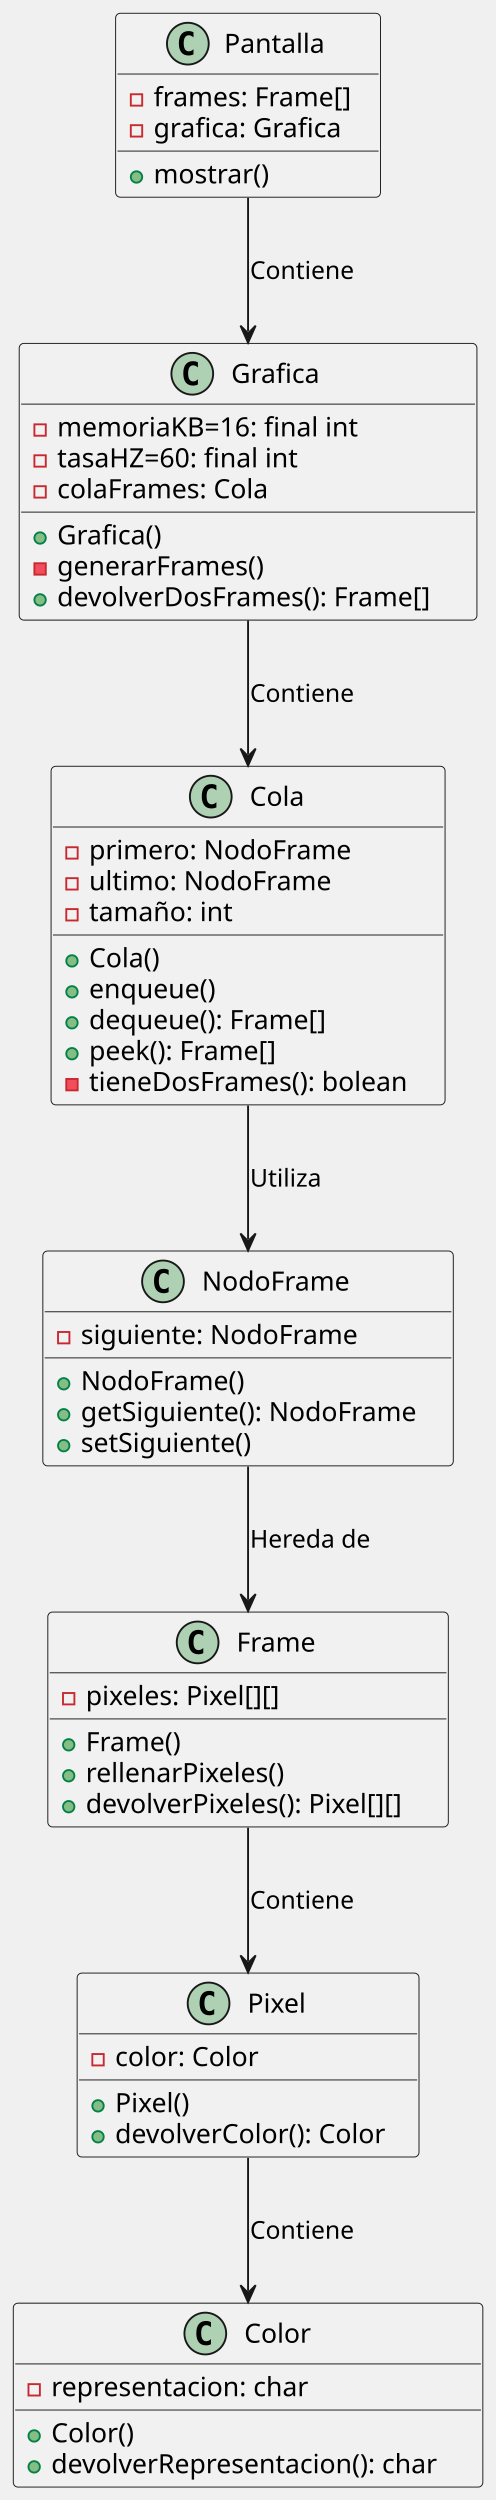
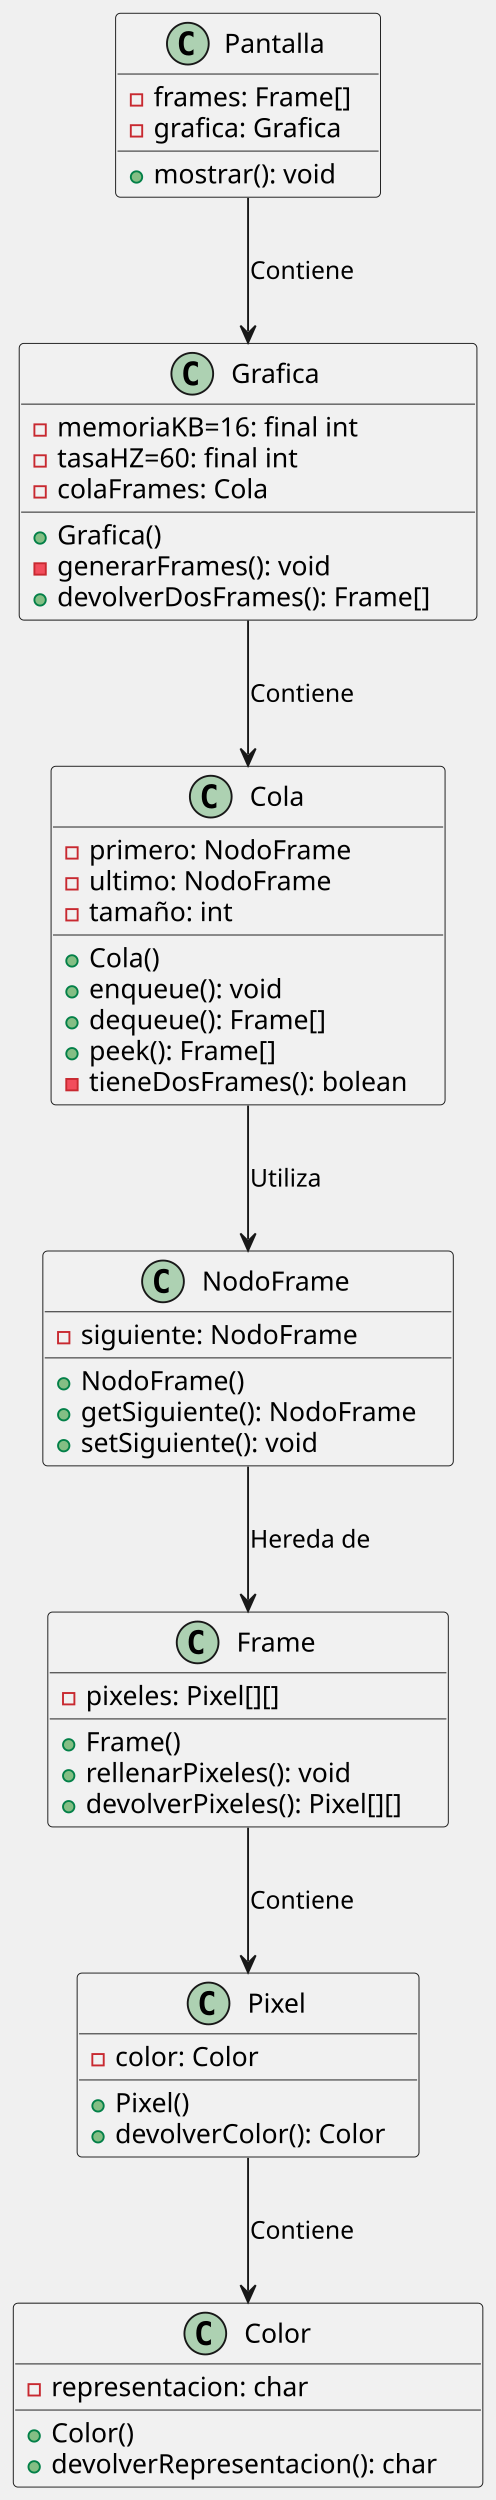
<svg xmlns="http://www.w3.org/2000/svg" contentStyleType="text/css" data-diagram-type="CLASS" height="1317px" preserveAspectRatio="none" style="width:261px;height:1317px;background:#FFFFFF;" version="1.1" viewBox="0 0 261 1317" width="261px" zoomAndPan="magnify">
  <defs />
  <g>
    <g id="elem_Pantalla">
      <rect codeLine="1" fill="#F1F1F1" height="96.891" id="Pantalla" rx="2.5" ry="2.5" style="stroke:#181818;stroke-width:0.5;" width="139.538" x="60.91" y="7" />
      <ellipse cx="98.958" cy="23" fill="#ADD1B2" rx="11" ry="11" style="stroke:#181818;stroke-width:1;" />
      <path d="M101.926,28.641 Q101.348,28.938 100.708,29.078 Q100.067,29.234 99.364,29.234 Q96.864,29.234 95.536,27.594 Q94.223,25.938 94.223,22.812 Q94.223,19.688 95.536,18.031 Q96.864,16.375 99.364,16.375 Q100.067,16.375 100.708,16.531 Q101.364,16.688 101.926,16.984 L101.926,19.703 Q101.301,19.125 100.708,18.859 Q100.114,18.578 99.489,18.578 Q98.145,18.578 97.458,19.656 Q96.77,20.719 96.77,22.812 Q96.77,24.906 97.458,25.984 Q98.145,27.047 99.489,27.047 Q100.114,27.047 100.708,26.781 Q101.301,26.5 101.926,25.922 L101.926,28.641 Z " fill="#000000" />
      <text fill="#000000" font-family="sans-serif" font-size="14" lengthAdjust="spacing" textLength="56.321" x="118.079" y="27.847">Pantalla</text>
      <line style="stroke:#181818;stroke-width:0.5;" x1="61.91" x2="199.448" y1="39" y2="39" />
      <rect fill="#FFFFFF" fill-opacity="0" height="6" style="stroke:#C82930;stroke-width:1;" width="6" x="68.91" y="49.648" />
      <text fill="#000000" font-family="sans-serif" font-size="14" lengthAdjust="spacing" textLength="113.538" x="80.91" y="55.995">frames: Frame[]</text>
      <rect fill="#FFFFFF" fill-opacity="0" height="6" style="stroke:#C82930;stroke-width:1;" width="6" x="68.91" y="65.945" />
      <text fill="#000000" font-family="sans-serif" font-size="14" lengthAdjust="spacing" textLength="107.762" x="80.91" y="72.292">grafica: Grafica</text>
      <line style="stroke:#181818;stroke-width:0.5;" x1="61.91" x2="199.448" y1="79.594" y2="79.594" />
      <ellipse cx="71.91" cy="93.242" fill="#84BE84" rx="3" ry="3" style="stroke:#038048;stroke-width:1;" />
-       <text fill="#000000" font-family="sans-serif" font-size="14" lengthAdjust="spacing" textLength="66.001" x="80.91" y="96.589">mostrar()</text>
+       <text fill="#000000" font-family="sans-serif" font-size="14" lengthAdjust="spacing" textLength="104.795" x="80.91" y="96.589">mostrar(): void</text>
    </g>
    <g id="elem_Grafica">
      <rect codeLine="7" fill="#F1F1F1" height="145.781" id="Grafica" rx="2.5" ry="2.5" style="stroke:#181818;stroke-width:0.5;" width="241.12" x="10.12" y="180.89" />
      <ellipse cx="101.291" cy="196.89" fill="#ADD1B2" rx="11" ry="11" style="stroke:#181818;stroke-width:1;" />
      <path d="M104.26,202.531 Q103.681,202.827 103.041,202.968 Q102.4,203.124 101.697,203.124 Q99.197,203.124 97.869,201.484 Q96.556,199.827 96.556,196.702 Q96.556,193.577 97.869,191.921 Q99.197,190.265 101.697,190.265 Q102.4,190.265 103.041,190.421 Q103.697,190.577 104.26,190.874 L104.26,193.593 Q103.635,193.015 103.041,192.749 Q102.447,192.468 101.822,192.468 Q100.478,192.468 99.791,193.546 Q99.103,194.609 99.103,196.702 Q99.103,198.796 99.791,199.874 Q100.478,200.937 101.822,200.937 Q102.447,200.937 103.041,200.671 Q103.635,200.39 104.26,199.812 L104.26,202.531 Z " fill="#000000" />
      <text fill="#000000" font-family="sans-serif" font-size="14" lengthAdjust="spacing" textLength="50.278" x="121.791" y="201.737">Grafica</text>
      <line style="stroke:#181818;stroke-width:0.5;" x1="11.12" x2="250.24" y1="212.89" y2="212.89" />
      <rect fill="#FFFFFF" fill-opacity="0" height="6" style="stroke:#C82930;stroke-width:1;" width="6" x="18.12" y="223.538" />
      <text fill="#000000" font-family="sans-serif" font-size="14" lengthAdjust="spacing" textLength="173.038" x="30.12" y="229.885">memoriaKB=16: final int</text>
      <rect fill="#FFFFFF" fill-opacity="0" height="6" style="stroke:#C82930;stroke-width:1;" width="6" x="18.12" y="239.835" />
      <text fill="#000000" font-family="sans-serif" font-size="14" lengthAdjust="spacing" textLength="141.634" x="30.12" y="246.182">tasaHZ=60: final int</text>
      <rect fill="#FFFFFF" fill-opacity="0" height="6" style="stroke:#C82930;stroke-width:1;" width="6" x="18.12" y="256.132" />
      <text fill="#000000" font-family="sans-serif" font-size="14" lengthAdjust="spacing" textLength="120.641" x="30.12" y="262.479">colaFrames: Cola</text>
      <line style="stroke:#181818;stroke-width:0.5;" x1="11.12" x2="250.24" y1="269.781" y2="269.781" />
      <ellipse cx="21.12" cy="283.429" fill="#84BE84" rx="3" ry="3" style="stroke:#038048;stroke-width:1;" />
      <text fill="#000000" font-family="sans-serif" font-size="14" lengthAdjust="spacing" textLength="61.202" x="30.12" y="286.776">Grafica()</text>
      <rect fill="#F24D5C" height="6" style="stroke:#C82930;stroke-width:1;" width="6" x="18.12" y="296.726" />
-       <text fill="#000000" font-family="sans-serif" font-size="14" lengthAdjust="spacing" textLength="117.934" x="30.12" y="303.073">generarFrames()</text>
+       <text fill="#000000" font-family="sans-serif" font-size="14" lengthAdjust="spacing" textLength="156.727" x="30.12" y="303.073">generarFrames(): void</text>
      <ellipse cx="21.12" cy="316.023" fill="#84BE84" rx="3" ry="3" style="stroke:#038048;stroke-width:1;" />
      <text fill="#000000" font-family="sans-serif" font-size="14" lengthAdjust="spacing" textLength="215.12" x="30.12" y="319.37">devolverDosFrames(): Frame[]</text>
    </g>
    <g id="elem_Cola">
      <rect codeLine="16" fill="#F1F1F1" height="178.375" id="Cola" rx="2.5" ry="2.5" style="stroke:#181818;stroke-width:0.5;" width="207.549" x="26.91" y="403.67" />
      <ellipse cx="111.03" cy="419.67" fill="#ADD1B2" rx="11" ry="11" style="stroke:#181818;stroke-width:1;" />
      <path d="M113.998,425.311 Q113.42,425.608 112.78,425.748 Q112.139,425.904 111.436,425.904 Q108.936,425.904 107.608,424.264 Q106.295,422.608 106.295,419.483 Q106.295,416.358 107.608,414.701 Q108.936,413.045 111.436,413.045 Q112.139,413.045 112.78,413.201 Q113.436,413.358 113.998,413.654 L113.998,416.373 Q113.373,415.795 112.78,415.529 Q112.186,415.248 111.561,415.248 Q110.217,415.248 109.53,416.326 Q108.842,417.389 108.842,419.483 Q108.842,421.576 109.53,422.654 Q110.217,423.717 111.561,423.717 Q112.186,423.717 112.78,423.451 Q113.373,423.17 113.998,422.592 L113.998,425.311 Z " fill="#000000" />
      <text fill="#000000" font-family="sans-serif" font-size="14" lengthAdjust="spacing" textLength="30.81" x="131.53" y="424.517">Cola</text>
      <line style="stroke:#181818;stroke-width:0.5;" x1="27.91" x2="233.459" y1="435.67" y2="435.67" />
      <rect fill="#FFFFFF" fill-opacity="0" height="6" style="stroke:#C82930;stroke-width:1;" width="6" x="34.91" y="446.318" />
      <text fill="#000000" font-family="sans-serif" font-size="14" lengthAdjust="spacing" textLength="145.4" x="46.91" y="452.665">primero: NodoFrame</text>
      <rect fill="#FFFFFF" fill-opacity="0" height="6" style="stroke:#C82930;stroke-width:1;" width="6" x="34.91" y="462.615" />
      <text fill="#000000" font-family="sans-serif" font-size="14" lengthAdjust="spacing" textLength="134.641" x="46.91" y="468.962">ultimo: NodoFrame</text>
      <rect fill="#FFFFFF" fill-opacity="0" height="6" style="stroke:#C82930;stroke-width:1;" width="6" x="34.91" y="478.912" />
      <text fill="#000000" font-family="sans-serif" font-size="14" lengthAdjust="spacing" textLength="81.143" x="46.91" y="485.259">tamaño: int</text>
      <line style="stroke:#181818;stroke-width:0.5;" x1="27.91" x2="233.459" y1="492.561" y2="492.561" />
      <ellipse cx="37.91" cy="506.209" fill="#84BE84" rx="3" ry="3" style="stroke:#038048;stroke-width:1;" />
      <text fill="#000000" font-family="sans-serif" font-size="14" lengthAdjust="spacing" textLength="41.733" x="46.91" y="509.556">Cola()</text>
      <ellipse cx="37.91" cy="522.506" fill="#84BE84" rx="3" ry="3" style="stroke:#038048;stroke-width:1;" />
-       <text fill="#000000" font-family="sans-serif" font-size="14" lengthAdjust="spacing" textLength="72.269" x="46.91" y="525.853">enqueue()</text>
+       <text fill="#000000" font-family="sans-serif" font-size="14" lengthAdjust="spacing" textLength="111.064" x="46.91" y="525.853">enqueue(): void</text>
      <ellipse cx="37.91" cy="538.803" fill="#84BE84" rx="3" ry="3" style="stroke:#038048;stroke-width:1;" />
      <text fill="#000000" font-family="sans-serif" font-size="14" lengthAdjust="spacing" textLength="137.013" x="46.91" y="542.149">dequeue(): Frame[]</text>
      <ellipse cx="37.91" cy="555.1" fill="#84BE84" rx="3" ry="3" style="stroke:#038048;stroke-width:1;" />
      <text fill="#000000" font-family="sans-serif" font-size="14" lengthAdjust="spacing" textLength="109.874" x="46.91" y="558.446">peek(): Frame[]</text>
      <rect fill="#F24D5C" height="6" style="stroke:#C82930;stroke-width:1;" width="6" x="34.91" y="568.397" />
      <text fill="#000000" font-family="sans-serif" font-size="14" lengthAdjust="spacing" textLength="181.549" x="46.91" y="574.743">tieneDosFrames(): bolean</text>
    </g>
    <g id="elem_NodoFrame">
      <rect codeLine="27" fill="#F1F1F1" height="113.188" id="NodoFrame" rx="2.5" ry="2.5" style="stroke:#181818;stroke-width:0.5;" width="216.224" x="22.57" y="659.04" />
      <ellipse cx="85.867" cy="675.04" fill="#ADD1B2" rx="11" ry="11" style="stroke:#181818;stroke-width:1;" />
      <path d="M88.836,680.681 Q88.258,680.977 87.617,681.118 Q86.977,681.274 86.274,681.274 Q83.774,681.274 82.445,679.634 Q81.133,677.977 81.133,674.852 Q81.133,671.727 82.445,670.071 Q83.774,668.415 86.274,668.415 Q86.977,668.415 87.617,668.571 Q88.274,668.727 88.836,669.024 L88.836,671.743 Q88.211,671.165 87.617,670.899 Q87.024,670.618 86.399,670.618 Q85.055,670.618 84.367,671.696 Q83.68,672.759 83.68,674.852 Q83.68,676.946 84.367,678.024 Q85.055,679.087 86.399,679.087 Q87.024,679.087 87.617,678.821 Q88.211,678.54 88.836,677.962 L88.836,680.681 Z " fill="#000000" />
      <text fill="#000000" font-family="sans-serif" font-size="14" lengthAdjust="spacing" textLength="81.129" x="106.367" y="679.887">NodoFrame</text>
      <line style="stroke:#181818;stroke-width:0.5;" x1="23.57" x2="237.794" y1="691.04" y2="691.04" />
      <rect fill="#FFFFFF" fill-opacity="0" height="6" style="stroke:#C82930;stroke-width:1;" width="6" x="30.57" y="701.688" />
      <text fill="#000000" font-family="sans-serif" font-size="14" lengthAdjust="spacing" textLength="154.718" x="42.57" y="708.035">siguiente: NodoFrame</text>
      <line style="stroke:#181818;stroke-width:0.5;" x1="23.57" x2="237.794" y1="715.337" y2="715.337" />
      <ellipse cx="33.57" cy="728.985" fill="#84BE84" rx="3" ry="3" style="stroke:#038048;stroke-width:1;" />
      <text fill="#000000" font-family="sans-serif" font-size="14" lengthAdjust="spacing" textLength="92.053" x="42.57" y="732.332">NodoFrame()</text>
      <ellipse cx="33.57" cy="745.282" fill="#84BE84" rx="3" ry="3" style="stroke:#038048;stroke-width:1;" />
      <text fill="#000000" font-family="sans-serif" font-size="14" lengthAdjust="spacing" textLength="190.224" x="42.57" y="748.629">getSiguiente(): NodoFrame</text>
      <ellipse cx="33.57" cy="761.579" fill="#84BE84" rx="3" ry="3" style="stroke:#038048;stroke-width:1;" />
-       <text fill="#000000" font-family="sans-serif" font-size="14" lengthAdjust="spacing" textLength="98.335" x="42.57" y="764.926">setSiguiente()</text>
+       <text fill="#000000" font-family="sans-serif" font-size="14" lengthAdjust="spacing" textLength="137.129" x="42.57" y="764.926">setSiguiente(): void</text>
    </g>
    <g id="elem_Frame">
      <rect codeLine="34" fill="#F1F1F1" height="113.188" id="Frame" rx="2.5" ry="2.5" style="stroke:#181818;stroke-width:0.5;" width="210.981" x="25.19" y="849.23" />
      <ellipse cx="104.111" cy="865.23" fill="#ADD1B2" rx="11" ry="11" style="stroke:#181818;stroke-width:1;" />
      <path d="M107.08,870.871 Q106.501,871.168 105.861,871.308 Q105.22,871.464 104.517,871.464 Q102.017,871.464 100.689,869.824 Q99.376,868.168 99.376,865.043 Q99.376,861.918 100.689,860.261 Q102.017,858.605 104.517,858.605 Q105.22,858.605 105.861,858.761 Q106.517,858.918 107.08,859.214 L107.08,861.933 Q106.455,861.355 105.861,861.089 Q105.267,860.808 104.642,860.808 Q103.298,860.808 102.611,861.886 Q101.923,862.949 101.923,865.043 Q101.923,867.136 102.611,868.214 Q103.298,869.277 104.642,869.277 Q105.267,869.277 105.861,869.011 Q106.455,868.73 107.08,868.152 L107.08,870.871 Z " fill="#000000" />
      <text fill="#000000" font-family="sans-serif" font-size="14" lengthAdjust="spacing" textLength="44.639" x="124.611" y="870.077">Frame</text>
      <line style="stroke:#181818;stroke-width:0.5;" x1="26.19" x2="235.171" y1="881.23" y2="881.23" />
      <rect fill="#FFFFFF" fill-opacity="0" height="6" style="stroke:#C82930;stroke-width:1;" width="6" x="33.19" y="891.878" />
      <text fill="#000000" font-family="sans-serif" font-size="14" lengthAdjust="spacing" textLength="113.606" x="45.19" y="898.225">pixeles: Pixel[][]</text>
      <line style="stroke:#181818;stroke-width:0.5;" x1="26.19" x2="235.171" y1="905.527" y2="905.527" />
      <ellipse cx="36.19" cy="919.175" fill="#84BE84" rx="3" ry="3" style="stroke:#038048;stroke-width:1;" />
      <text fill="#000000" font-family="sans-serif" font-size="14" lengthAdjust="spacing" textLength="55.562" x="45.19" y="922.522">Frame()</text>
      <ellipse cx="36.19" cy="935.472" fill="#84BE84" rx="3" ry="3" style="stroke:#038048;stroke-width:1;" />
-       <text fill="#000000" font-family="sans-serif" font-size="14" lengthAdjust="spacing" textLength="113.921" x="45.19" y="938.819">rellenarPixeles()</text>
+       <text fill="#000000" font-family="sans-serif" font-size="14" lengthAdjust="spacing" textLength="152.715" x="45.19" y="938.819">rellenarPixeles(): void</text>
      <ellipse cx="36.19" cy="951.769" fill="#84BE84" rx="3" ry="3" style="stroke:#038048;stroke-width:1;" />
      <text fill="#000000" font-family="sans-serif" font-size="14" lengthAdjust="spacing" textLength="184.981" x="45.19" y="955.116">devolverPixeles(): Pixel[][]</text>
    </g>
    <g id="elem_Pixel">
      <rect codeLine="41" fill="#F1F1F1" height="96.891" id="Pixel" rx="2.5" ry="2.5" style="stroke:#181818;stroke-width:0.5;" width="180.089" x="40.64" y="1039.42" />
      <ellipse cx="109.874" cy="1055.42" fill="#ADD1B2" rx="11" ry="11" style="stroke:#181818;stroke-width:1;" />
      <path d="M112.843,1061.061 Q112.265,1061.358 111.624,1061.498 Q110.984,1061.654 110.281,1061.654 Q107.781,1061.654 106.453,1060.014 Q105.14,1058.358 105.14,1055.233 Q105.14,1052.108 106.453,1050.451 Q107.781,1048.795 110.281,1048.795 Q110.984,1048.795 111.624,1048.951 Q112.281,1049.108 112.843,1049.404 L112.843,1052.123 Q112.218,1051.545 111.624,1051.279 Q111.031,1050.998 110.406,1050.998 Q109.062,1050.998 108.374,1052.076 Q107.687,1053.139 107.687,1055.233 Q107.687,1057.326 108.374,1058.404 Q109.062,1059.467 110.406,1059.467 Q111.031,1059.467 111.624,1059.201 Q112.218,1058.92 112.843,1058.342 L112.843,1061.061 Z " fill="#000000" />
      <text fill="#000000" font-family="sans-serif" font-size="14" lengthAdjust="spacing" textLength="33.12" x="130.374" y="1060.267">Pixel</text>
      <line style="stroke:#181818;stroke-width:0.5;" x1="41.64" x2="219.729" y1="1071.42" y2="1071.42" />
      <rect fill="#FFFFFF" fill-opacity="0" height="6" style="stroke:#C82930;stroke-width:1;" width="6" x="48.64" y="1082.068" />
      <text fill="#000000" font-family="sans-serif" font-size="14" lengthAdjust="spacing" textLength="80.192" x="60.64" y="1088.415">color: Color</text>
      <line style="stroke:#181818;stroke-width:0.5;" x1="41.64" x2="219.729" y1="1095.717" y2="1095.717" />
      <ellipse cx="51.64" cy="1109.365" fill="#84BE84" rx="3" ry="3" style="stroke:#038048;stroke-width:1;" />
      <text fill="#000000" font-family="sans-serif" font-size="14" lengthAdjust="spacing" textLength="44.044" x="60.64" y="1112.712">Pixel()</text>
      <ellipse cx="51.64" cy="1125.662" fill="#84BE84" rx="3" ry="3" style="stroke:#038048;stroke-width:1;" />
      <text fill="#000000" font-family="sans-serif" font-size="14" lengthAdjust="spacing" textLength="154.089" x="60.64" y="1129.009">devolverColor(): Color</text>
    </g>
    <g id="elem_Color">
      <rect codeLine="47" fill="#F1F1F1" height="96.891" id="Color" rx="2.5" ry="2.5" style="stroke:#181818;stroke-width:0.5;" width="247.361" x="7" y="1213.31" />
      <ellipse cx="108.155" cy="1229.31" fill="#ADD1B2" rx="11" ry="11" style="stroke:#181818;stroke-width:1;" />
      <path d="M111.124,1234.951 Q110.545,1235.247 109.905,1235.388 Q109.264,1235.544 108.561,1235.544 Q106.061,1235.544 104.733,1233.904 Q103.42,1232.247 103.42,1229.122 Q103.42,1225.997 104.733,1224.341 Q106.061,1222.685 108.561,1222.685 Q109.264,1222.685 109.905,1222.841 Q110.561,1222.997 111.124,1223.294 L111.124,1226.013 Q110.499,1225.435 109.905,1225.169 Q109.311,1224.888 108.686,1224.888 Q107.342,1224.888 106.655,1225.966 Q105.967,1227.029 105.967,1229.122 Q105.967,1231.216 106.655,1232.294 Q107.342,1233.357 108.686,1233.357 Q109.311,1233.357 109.905,1233.091 Q110.499,1232.81 111.124,1232.232 L111.124,1234.951 Z " fill="#000000" />
      <text fill="#000000" font-family="sans-serif" font-size="14" lengthAdjust="spacing" textLength="36.552" x="128.655" y="1234.157">Color</text>
      <line style="stroke:#181818;stroke-width:0.5;" x1="8" x2="253.361" y1="1245.31" y2="1245.31" />
      <rect fill="#FFFFFF" fill-opacity="0" height="6" style="stroke:#C82930;stroke-width:1;" width="6" x="15" y="1255.958" />
      <text fill="#000000" font-family="sans-serif" font-size="14" lengthAdjust="spacing" textLength="145.571" x="27" y="1262.305">representacion: char</text>
      <line style="stroke:#181818;stroke-width:0.5;" x1="8" x2="253.361" y1="1269.607" y2="1269.607" />
      <ellipse cx="18" cy="1283.255" fill="#84BE84" rx="3" ry="3" style="stroke:#038048;stroke-width:1;" />
      <text fill="#000000" font-family="sans-serif" font-size="14" lengthAdjust="spacing" textLength="47.476" x="27" y="1286.602">Color()</text>
      <ellipse cx="18" cy="1299.552" fill="#84BE84" rx="3" ry="3" style="stroke:#038048;stroke-width:1;" />
      <text fill="#000000" font-family="sans-serif" font-size="14" lengthAdjust="spacing" textLength="221.361" x="27" y="1302.899">devolverRepresentacion(): char</text>
    </g>
    <g id="link_Pantalla_Grafica">
      <path codeLine="53" d="M130.68,104.22 C130.68,127.15 130.68,149.11 130.68,174.56 " fill="#FFFFFF" fill-opacity="0" id="Pantalla-to-Grafica" style="stroke:#181818;stroke-width:1;" />
      <polygon fill="#181818" points="130.68,180.56,134.68,171.56,130.68,175.56,126.68,171.56,130.68,180.56" style="stroke:#181818;stroke-width:1;" />
      <text fill="#000000" font-family="sans-serif" font-size="13" lengthAdjust="spacing" textLength="58.214" x="131.68" y="146.957">Contiene</text>
    </g>
    <g id="link_Grafica_Cola">
      <path codeLine="54" d="M130.68,326.87 C130.68,350.99 130.68,372.15 130.68,397.36 " fill="#FFFFFF" fill-opacity="0" id="Grafica-to-Cola" style="stroke:#181818;stroke-width:1;" />
      <polygon fill="#181818" points="130.68,403.36,134.68,394.36,130.68,398.36,126.68,394.36,130.68,403.36" style="stroke:#181818;stroke-width:1;" />
      <text fill="#000000" font-family="sans-serif" font-size="13" lengthAdjust="spacing" textLength="58.214" x="131.68" y="369.737">Contiene</text>
    </g>
    <g id="link_Cola_NodoFrame">
      <path codeLine="55" d="M130.68,582.38 C130.68,608.18 130.68,629.63 130.68,652.8 " fill="#FFFFFF" fill-opacity="0" id="Cola-to-NodoFrame" style="stroke:#181818;stroke-width:1;" />
      <polygon fill="#181818" points="130.68,658.8,134.68,649.8,130.68,653.8,126.68,649.8,130.68,658.8" style="stroke:#181818;stroke-width:1;" />
      <text fill="#000000" font-family="sans-serif" font-size="13" lengthAdjust="spacing" textLength="40.238" x="131.68" y="625.107">Utiliza</text>
    </g>
    <g id="link_NodoFrame_Frame">
      <path codeLine="56" d="M130.68,772.59 C130.68,796.64 130.68,818.7 130.68,842.76 " fill="#FFFFFF" fill-opacity="0" id="NodoFrame-to-Frame" style="stroke:#181818;stroke-width:1;" />
      <polygon fill="#181818" points="130.68,848.76,134.68,839.76,130.68,843.76,126.68,839.76,130.68,848.76" style="stroke:#181818;stroke-width:1;" />
      <text fill="#000000" font-family="sans-serif" font-size="13" lengthAdjust="spacing" textLength="67.717" x="131.68" y="815.297">Hereda de</text>
    </g>
    <g id="link_Frame_Pixel">
      <path codeLine="57" d="M130.68,962.8 C130.68,987.27 130.68,1009.67 130.68,1033.11 " fill="#FFFFFF" fill-opacity="0" id="Frame-to-Pixel" style="stroke:#181818;stroke-width:1;" />
      <polygon fill="#181818" points="130.68,1039.11,134.68,1030.11,130.68,1034.11,126.68,1030.11,130.68,1039.11" style="stroke:#181818;stroke-width:1;" />
      <text fill="#000000" font-family="sans-serif" font-size="13" lengthAdjust="spacing" textLength="58.214" x="131.68" y="1005.487">Contiene</text>
    </g>
    <g id="link_Pixel_Color">
      <path codeLine="58" d="M130.68,1136.75 C130.68,1160.49 130.68,1183.09 130.68,1206.83 " fill="#FFFFFF" fill-opacity="0" id="Pixel-to-Color" style="stroke:#181818;stroke-width:1;" />
      <polygon fill="#181818" points="130.68,1212.83,134.68,1203.83,130.68,1207.83,126.68,1203.83,130.68,1212.83" style="stroke:#181818;stroke-width:1;" />
      <text fill="#000000" font-family="sans-serif" font-size="13" lengthAdjust="spacing" textLength="58.214" x="131.68" y="1179.377">Contiene</text>
    </g>
  </g>
</svg>
